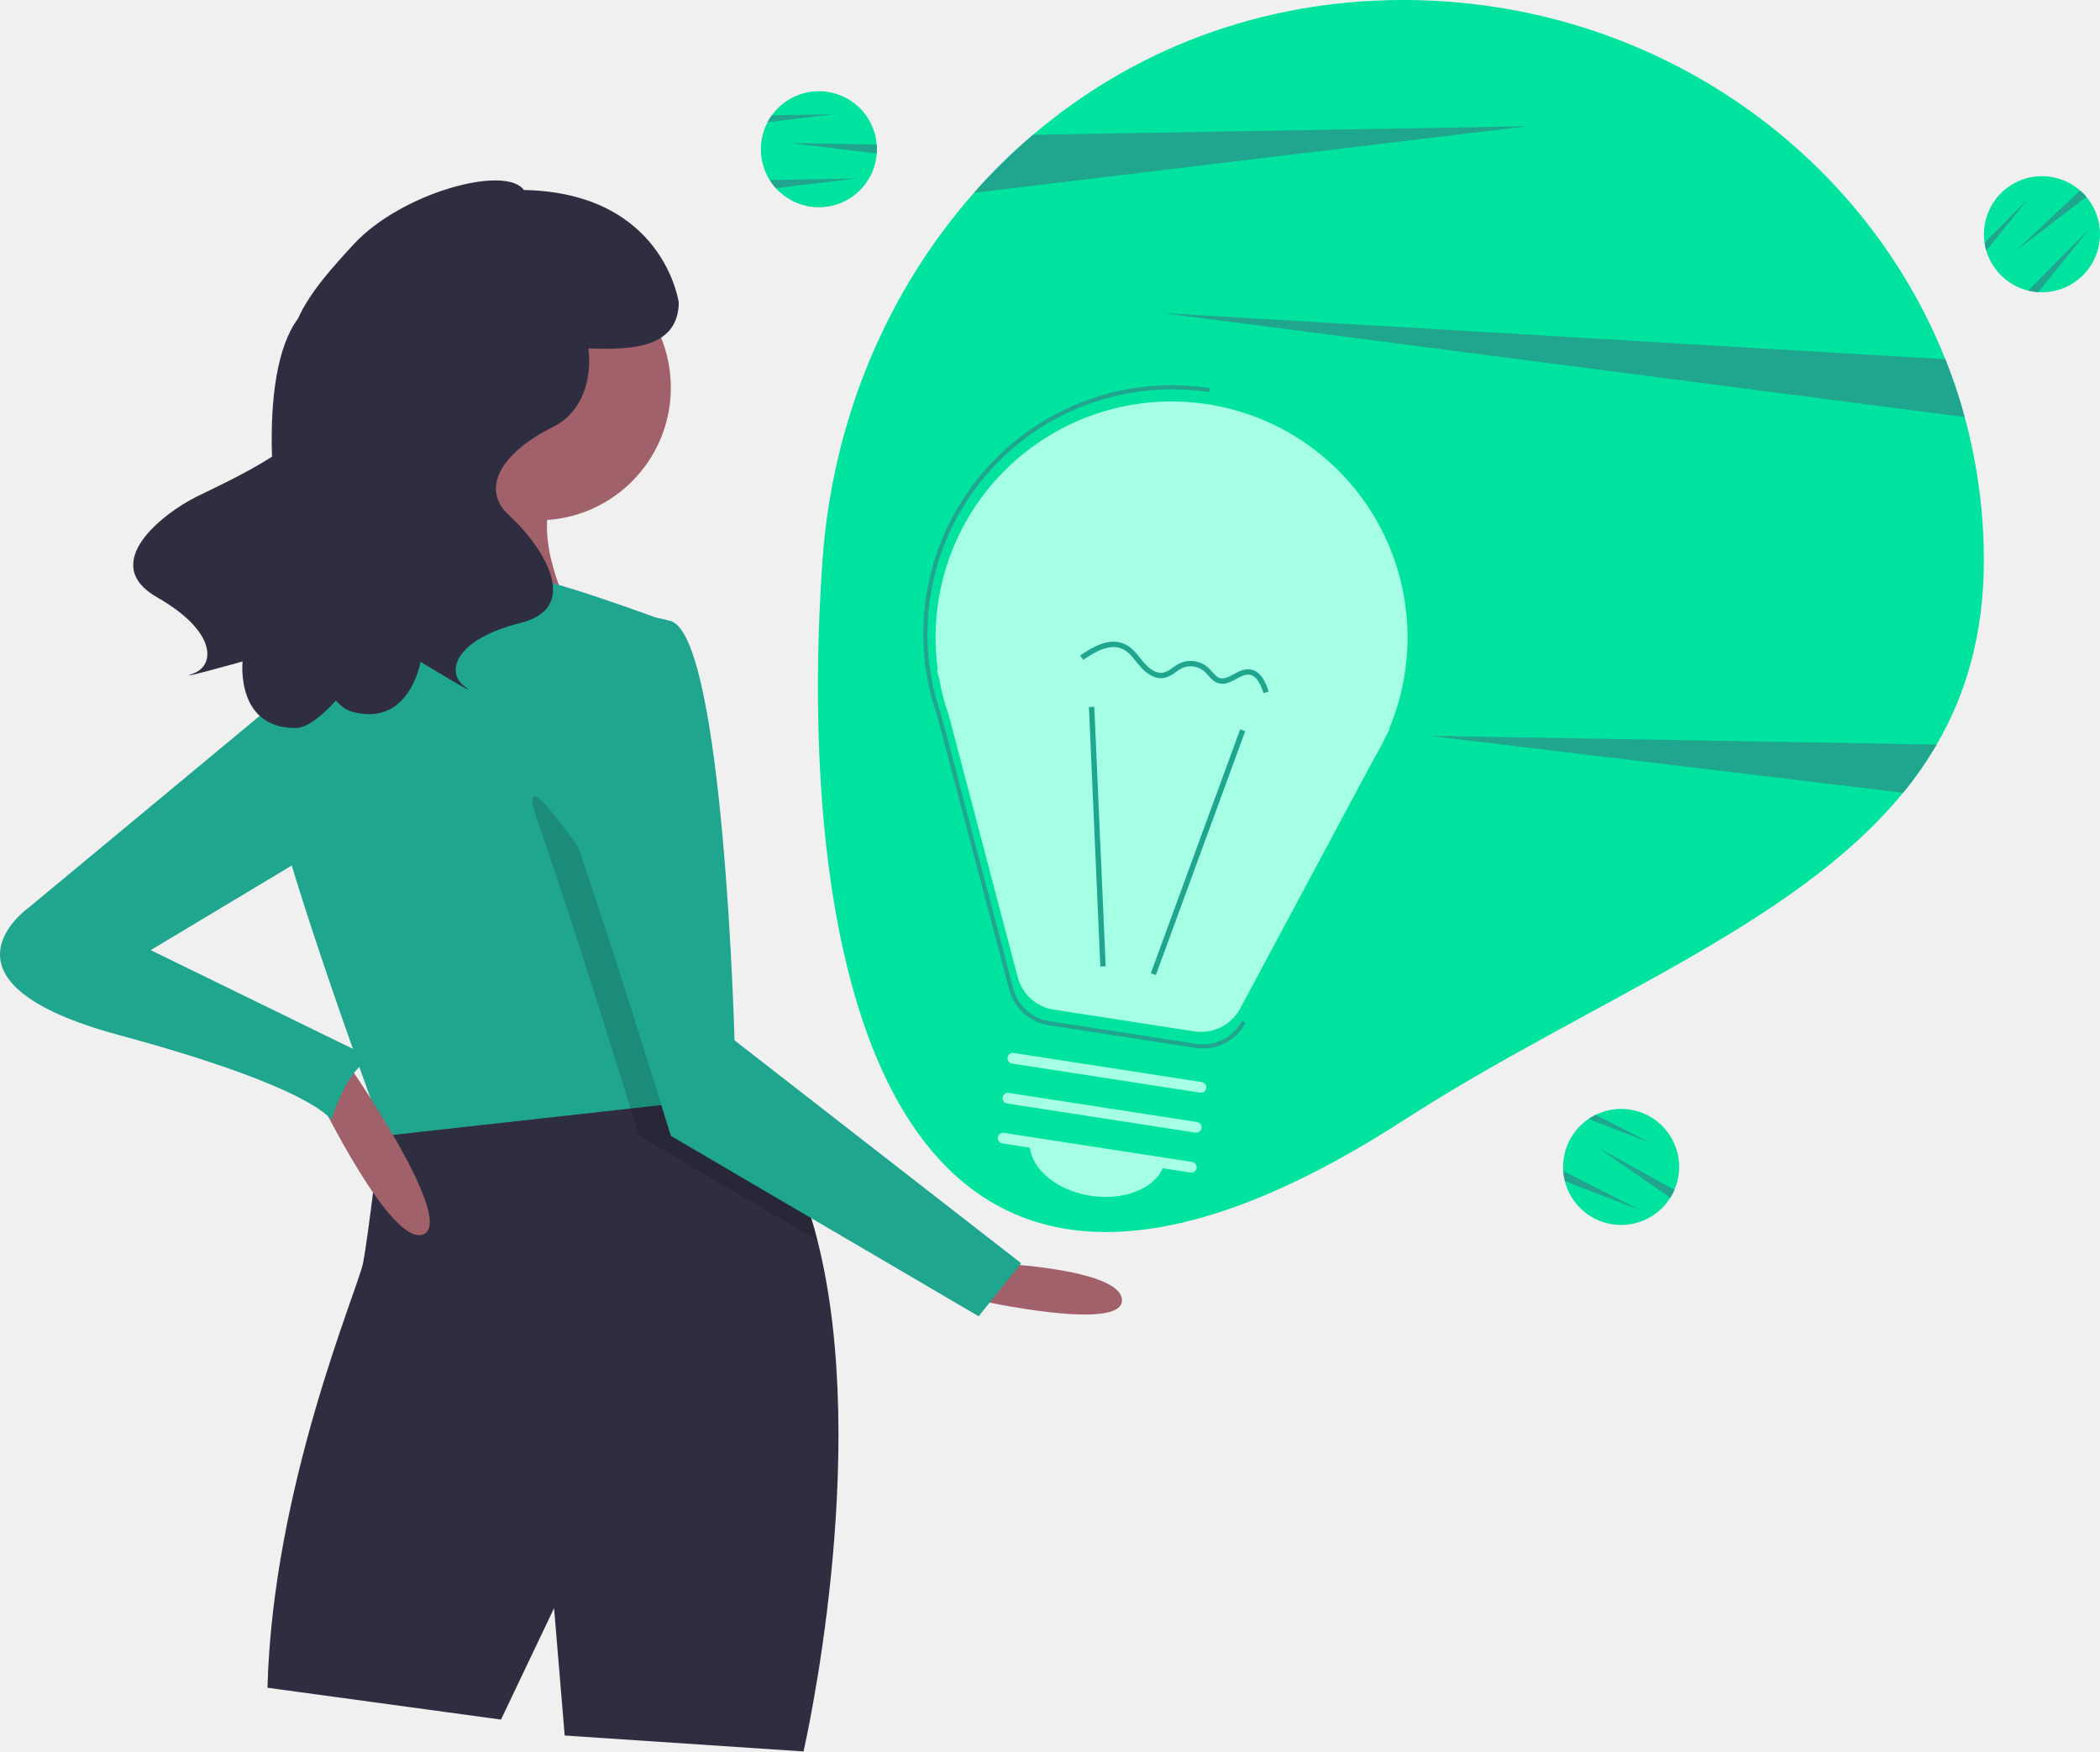
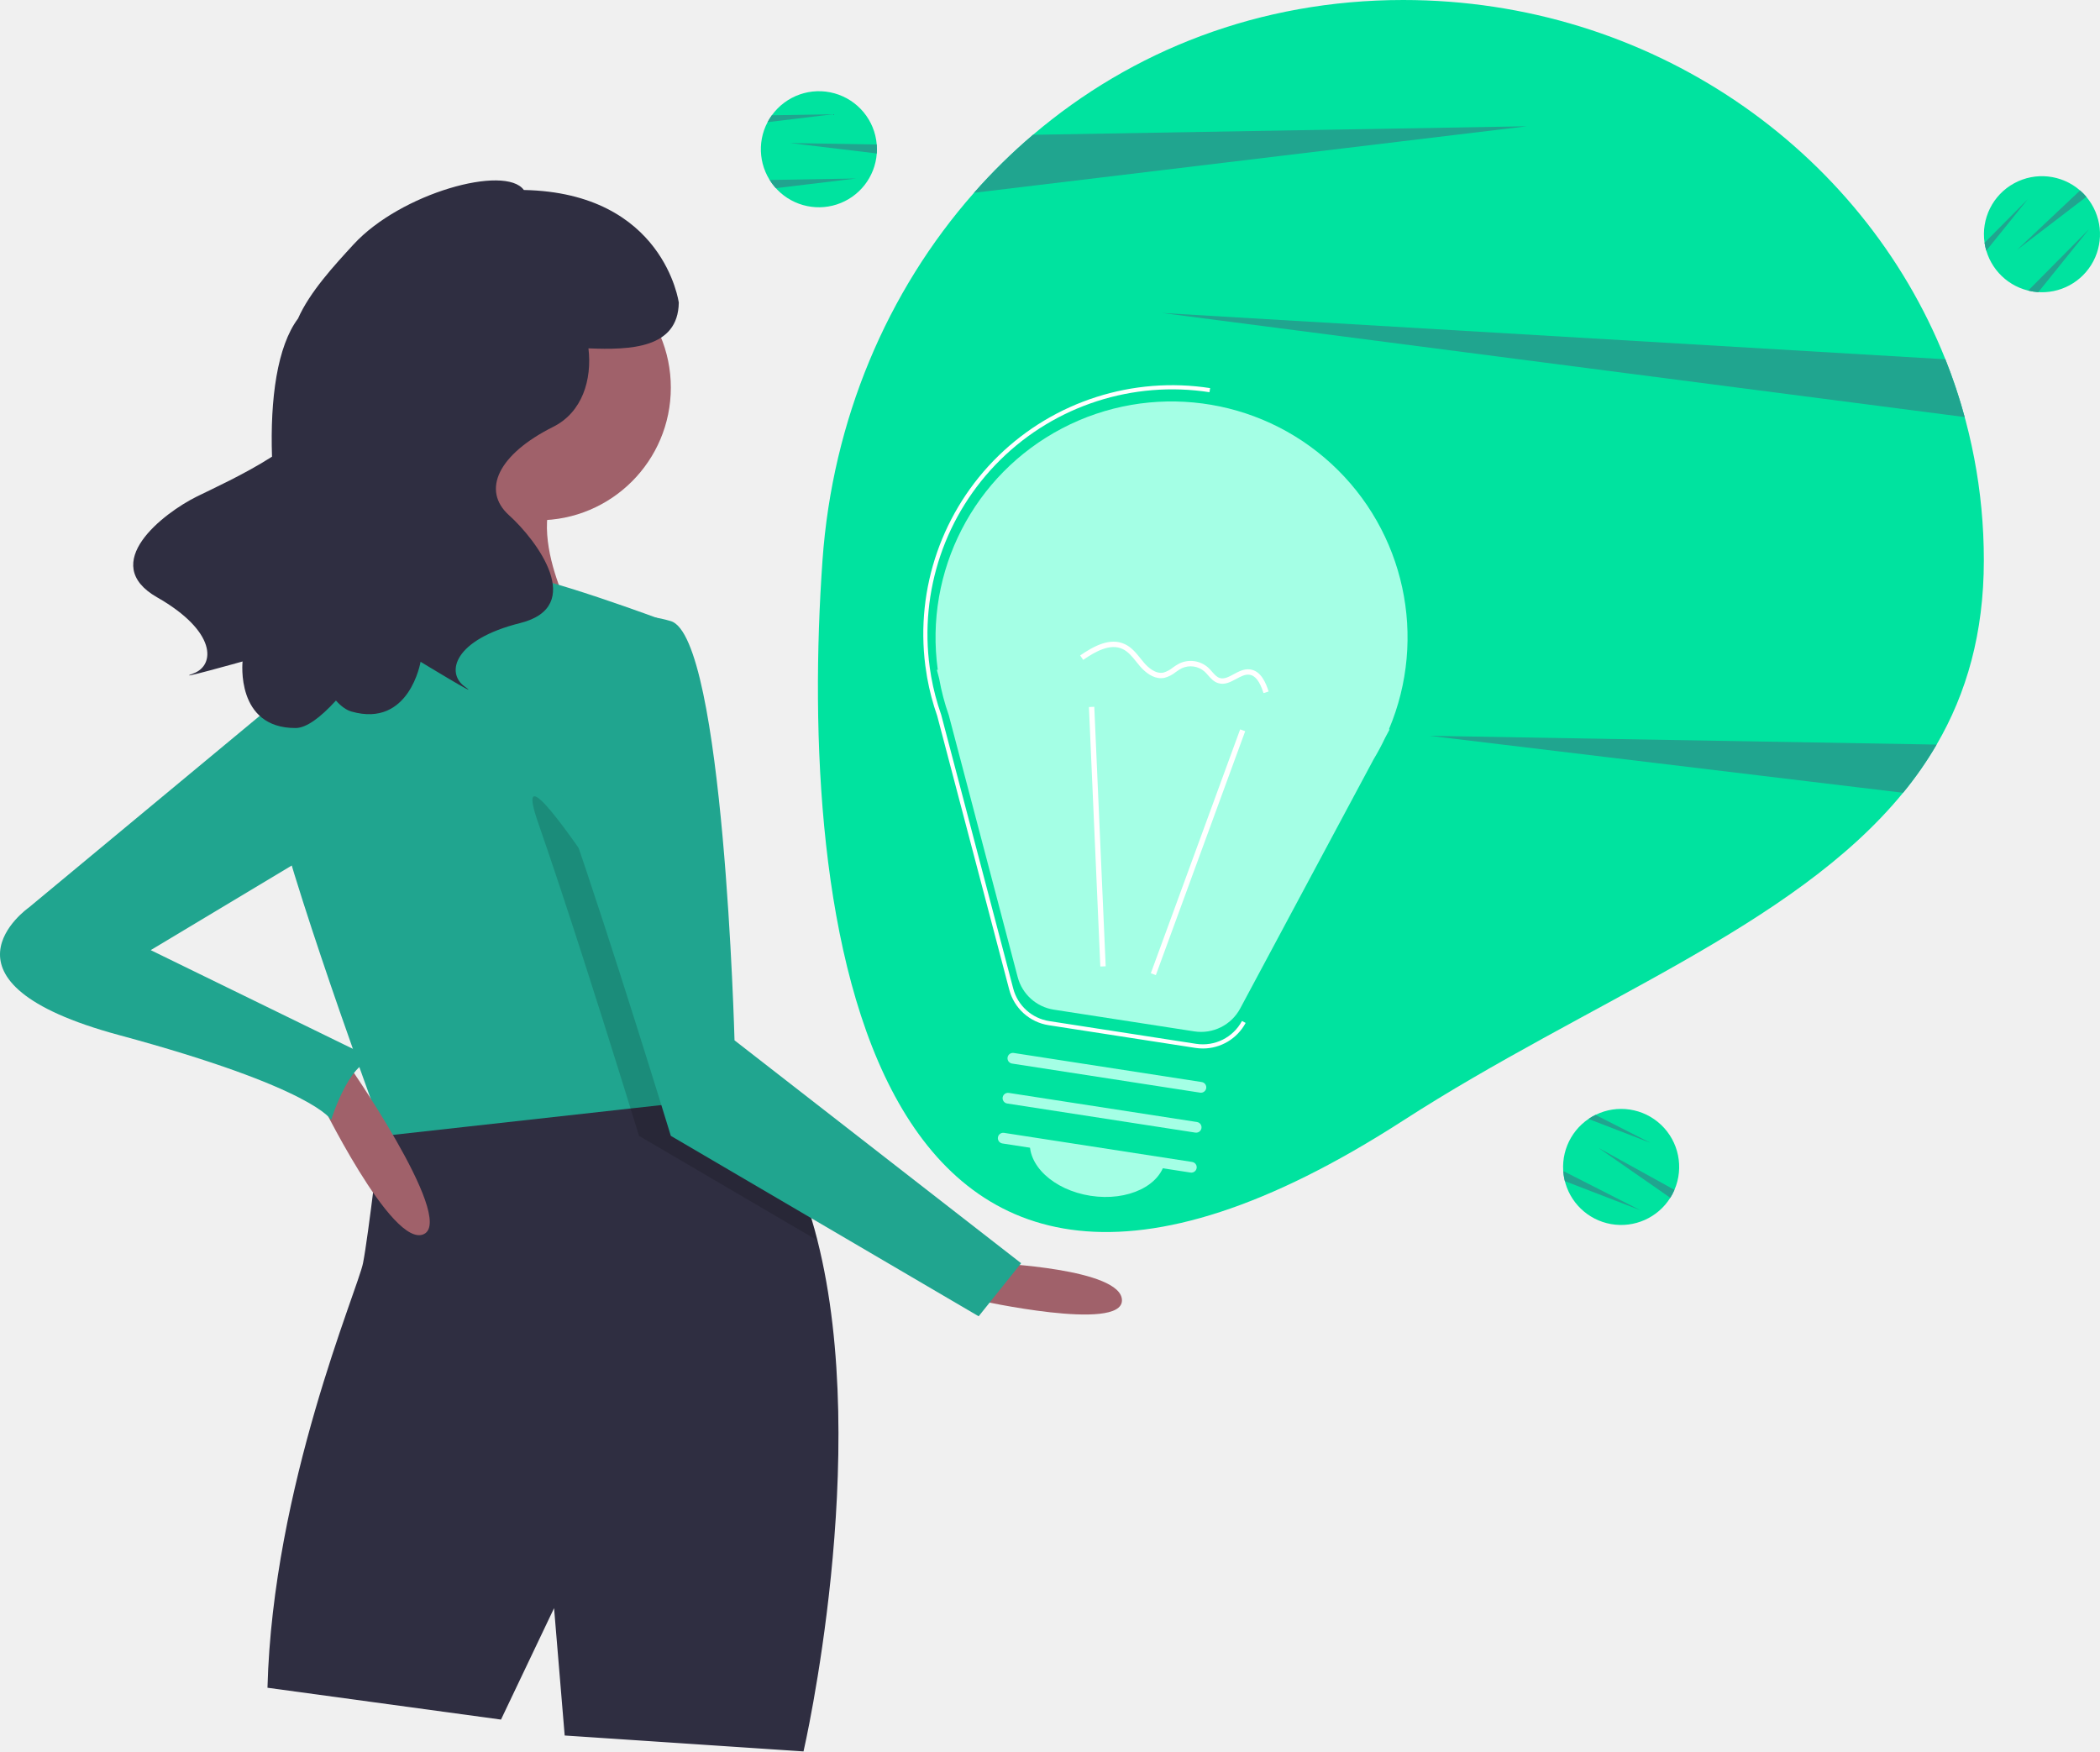
<svg xmlns="http://www.w3.org/2000/svg" id="b6fe4ea4-91cd-4e88-acbb-2663d3326f54" data-name="Layer 1" width="1013.03" height="844.995" viewBox="0 0 1013.03 844.995">
  <path d="M1050.484,297.813c0,35.17-8.33,64.12-22.78,88.92a177.678,177.678,0,0,1-16.19,23.25c-53.12,64.97-151.88,100.53-241.14,158.13-263.48,170.02-292.02-102.42-280.12-270.3,4.8-67.74,31.18-129.79,73.09-177.3a278.221,278.221,0,0,1,28.45-27.97c47.58-40.52,109.05-65.04,178.58-65.04,119.29,0,221.16,71.95,261.55,173.34a261.85,261.85,0,0,1,18.56,96.97Z" transform="translate(-93.48517 -27.50272)" fill="#00e39f" />
  <path d="M830.054,88.423l-266.71,32.09a278.221,278.221,0,0,1,28.45-27.97Z" transform="translate(-93.48517 -27.50272)" fill="#20a58f" />
  <path d="M1027.704,386.733a177.678,177.678,0,0,1-16.19,23.25l-228.46-27.48Z" transform="translate(-93.48517 -27.50272)" fill="#20a58f" />
  <path d="M1041.244,228.723l-387.19-50.22,377.87,22.34A260.439,260.439,0,0,1,1041.244,228.723Z" transform="translate(-93.48517 -27.50272)" fill="#20a58f" />
  <path d="M516.519,99.505c0,.69-.02,1.37-.08,2.04a27.997,27.997,0,1,1-52.68-15.11,25.74,25.74,0,0,1,2.06-3.31,27.989,27.989,0,0,1,50.6,14.1C516.489,97.975,516.519,98.735,516.519,99.505Z" transform="translate(-93.48517 -27.50272)" fill="#00e39f" />
  <path d="M516.519,99.505c0,.69-.02,1.37-.08,2.04l-41.92-5.04,41.9.72C516.489,97.975,516.519,98.735,516.519,99.505Z" transform="translate(-93.48517 -27.50272)" fill="#20a58f" />
  <path d="M506.519,113.615l-38.78,4.67a28.057,28.057,0,0,1-2.96-3.95Z" transform="translate(-93.48517 -27.50272)" fill="#20a58f" />
  <path d="M495.519,82.615l-31.76,3.82a25.74,25.74,0,0,1,2.06-3.31Z" transform="translate(-93.48517 -27.50272)" fill="#20a58f" />
  <path d="M900.251,603.631c-.323.609-.66,1.201-1.027,1.764a27.997,27.997,0,1,1-39.45-38.042,25.739,25.739,0,0,1,3.371-1.958,27.989,27.989,0,0,1,38.086,36.175C900.942,602.265,900.612,602.95,900.251,603.631Z" transform="translate(-93.48517 -27.50272)" fill="#00e39f" />
  <path d="M900.251,603.631c-.323.609-.66,1.201-1.027,1.764L864.558,581.292l36.674,20.278C900.942,602.265,900.612,602.95,900.251,603.631Z" transform="translate(-93.48517 -27.50272)" fill="#20a58f" />
  <path d="M884.804,611.406l-36.444-14.054a28.057,28.057,0,0,1-.763-4.877Z" transform="translate(-93.48517 -27.50272)" fill="#20a58f" />
  <path d="M889.619,578.867l-29.845-11.514a25.739,25.739,0,0,1,3.371-1.958Z" transform="translate(-93.48517 -27.50272)" fill="#20a58f" />
  <path d="M1098.564,120.955c.482.494.942.995,1.367,1.516a27.997,27.997,0,1,1-48.264,25.964,25.739,25.739,0,0,1-.836-3.808,27.989,27.989,0,0,1,46.069-25.235C1097.474,119.881,1098.026,120.404,1098.564,120.955Z" transform="translate(-93.48517 -27.50272)" fill="#00e39f" />
  <path d="M1098.564,120.955c.482.494.942.995,1.367,1.516l-33.53,25.66,30.499-28.739C1097.474,119.881,1098.026,120.404,1098.564,120.955Z" transform="translate(-93.48517 -27.50272)" fill="#20a58f" />
  <path d="M1101.256,138.039l-24.502,30.419a28.057,28.057,0,0,1-4.877-.761Z" transform="translate(-93.48517 -27.50272)" fill="#20a58f" />
  <path d="M1071.737,123.526l-20.07,24.91a25.739,25.739,0,0,1-.836-3.808Z" transform="translate(-93.48517 -27.50272)" fill="#20a58f" />
  <path d="M573.266,636.956s61.446,2.56,61.446,17.922-69.126,0-69.126,0Z" transform="translate(-93.48517 -27.50272)" fill="#a0616a" />
  <path d="M481.097,872.497l-115.21-7.681L360.766,803.371l-25.602,53.765-112.65-15.361c2.56-97.289,43.524-192.017,46.084-204.819s8.679-65.696,8.679-65.696c11.188-23.733,69.817-25.961,115.774-23.81,19.048.871,35.946,2.509,46.366,3.687,6.887.768,10.958,1.331,10.958,1.331,18.357,18.92,30.185,44.702,37.456,73.504C514.047,729.739,481.097,872.497,481.097,872.497Z" transform="translate(-93.48517 -27.50272)" fill="#2f2e41" />
  <circle cx="259.6" cy="187.015" r="64.006" fill="#a0616a" />
  <path d="M309.562,229.879S291.64,309.246,263.477,332.288s110.09,0,110.09,0-30.723-51.205-7.681-74.247S309.562,229.879,309.562,229.879Z" transform="translate(-93.48517 -27.50272)" fill="#a0616a" />
  <path d="M440.133,557.589,397.659,562.299,278.839,575.51s-.563-1.511-1.562-4.25c-8.628-23.529-50.18-138.022-54.763-172.406-5.12-38.403,48.644-84.488,48.644-84.488s51.205-10.241,66.566-10.241,76.807,23.042,76.807,23.042l22.914,206.124,1.971,17.845Z" transform="translate(-93.48517 -27.50272)" fill="#20a58f" />
  <path d="M487.831,625.972,401.73,575.51s-1.511-4.916-4.071-13.211c-1.28-4.148-2.841-9.166-4.608-14.849-9.934-31.901-26.601-84.539-39.965-122.993-20.482-58.885,79.367,104.97,79.367,104.97l4.992,3.866,1.971,17.845c6.887.768,10.958,1.331,10.958,1.331C468.731,571.388,480.56,597.17,487.831,625.972Z" transform="translate(-93.48517 -27.50272)" opacity="0.15" />
  <path d="M373.567,332.288s-25.602,33.283-5.12,92.168,48.644,151.054,48.644,151.054l148.493,87.048,20.482-25.602L447.814,529.426s-5.12-194.578-30.723-202.258S373.567,332.288,373.567,332.288Z" transform="translate(-93.48517 -27.50272)" fill="#20a58f" />
  <path d="M246.836,556.309s35.843,74.247,51.205,66.566S259.637,538.387,259.637,538.387Z" transform="translate(-93.48517 -27.50272)" fill="#a0616a" />
  <path d="M242.996,352.77,107.303,465.42s-51.205,35.843,43.524,61.446S253.237,567.83,253.237,567.83s10.241-33.283,23.042-28.163l-110.09-53.765,89.608-53.765Z" transform="translate(-93.48517 -27.50272)" fill="#20a58f" />
  <path d="M188.459,267.052c7.122-3.527,22.848-10.645,36.243-19.22-.939-27.898,2.496-53.223,12.552-66.647,5.645-12.817,17.498-25.648,26.781-35.753,22.798-24.815,73.21-38.667,82.151-26.268,67.625,1.335,74.745,54.343,74.745,54.343-.352,22.172-23.396,22.873-43.582,22.066,1.808,15.136-3.01,30.864-16.96,37.839-26.676,13.338-34.679,30.677-21.341,42.682s37.346,44.015,5.335,52.018-36.013,24.009-26.676,30.678S296.368,346.784,296.368,346.784s-5.335,32.011-33.345,24.008c-2.51-.717-5.019-2.555-7.485-5.303-7.565,8.312-14.313,13.227-19.4,13.254-29.13.154-25.637-32.11-25.637-32.11s-34.576,9.71-23.787,5.806,11.251-20.396-17.417-36.734S172.379,275.015,188.459,267.052Z" transform="translate(-93.48517 -27.50272)" fill="#2f2e41" />
  <path d="M545.869,350.684l-.464-.061,1.133,4.306a113.176,113.176,0,0,0,4.65,17.677L584.414,498.913a21.408,21.408,0,0,0,17.431,15.71l67.76,10.483a21.408,21.408,0,0,0,22.146-11.052l64.394-120.276a113.003,113.003,0,0,0,5.508-10.288l2.186-4.084-.341-.045a113.847,113.847,0,1,0-217.629-28.678Z" transform="translate(-93.48517 -27.50272)" fill="#a4ffe5" />
-   <path d="M673.763,533.358a23.298,23.298,0,0,1-3.564-.274l-70.828-10.958a23.371,23.371,0,0,1-19.034-17.155L545.606,372.945a119.056,119.056,0,0,1-4.878-18.556l-.878-5.776A120.026,120.026,0,0,1,677.242,214.75l-.307,1.977a118.069,118.069,0,0,0-134.931,132.913l.675,4.32a118.281,118.281,0,0,0,4.837,18.4l34.754,132.103a21.37,21.37,0,0,0,17.405,15.688l70.828,10.958a21.407,21.407,0,0,0,22.114-11.036l1.764.943A23.421,23.421,0,0,1,673.763,533.358Z" transform="translate(-93.48517 -27.50272)" fill="#20a58f" />
-   <rect x="608.739" y="437.38" width="125.314" height="2.587" transform="translate(-64.90222 890.7514) rotate(-69.88499)" fill="#20a58f" />
-   <rect x="621.528" y="368.501" width="2.587" height="125.314" transform="translate(-111.8108 0.25189) rotate(-2.51583)" fill="#20a58f" />
+   <path d="M673.763,533.358a23.298,23.298,0,0,1-3.564-.274l-70.828-10.958a23.371,23.371,0,0,1-19.034-17.155L545.606,372.945a119.056,119.056,0,0,1-4.878-18.556l-.878-5.776A120.026,120.026,0,0,1,677.242,214.75l-.307,1.977a118.069,118.069,0,0,0-134.931,132.913l.675,4.32a118.281,118.281,0,0,0,4.837,18.4l34.754,132.103a21.37,21.37,0,0,0,17.405,15.688l70.828,10.958a21.407,21.407,0,0,0,22.114-11.036l1.764.943A23.421,23.421,0,0,1,673.763,533.358Z" transform="translate(-93.48517 -27.50272)" fill="#fff" />
+   <rect x="608.739" y="437.38" width="125.314" height="2.587" transform="translate(-64.90222 890.7514) rotate(-69.88499)" fill="#fff" />
+   <rect x="621.528" y="368.501" width="2.587" height="125.314" transform="translate(-111.8108 0.25189) rotate(-2.51583)" fill="#fff" />
  <path d="M667.775,593.213l-90.757-14.04a2.587,2.587,0,0,1,.791-5.113l90.757,14.04a2.587,2.587,0,1,1-.791,5.113Z" transform="translate(-93.48517 -27.50272)" fill="#a4ffe5" />
  <path d="M670.102,573.941l-90.757-14.04a2.587,2.587,0,1,1,.791-5.113l90.757,14.04a2.587,2.587,0,1,1-.791,5.113Z" transform="translate(-93.48517 -27.50272)" fill="#a4ffe5" />
  <path d="M672.429,554.668,581.672,540.627a2.587,2.587,0,0,1,.791-5.113l90.757,14.04a2.587,2.587,0,0,1-.791,5.113Z" transform="translate(-93.48517 -27.50272)" fill="#a4ffe5" />
  <path d="M619.575,604.429c18.002,2.785,34.148-4.99,36.063-17.367l-65.192-10.085C588.532,589.353,601.573,601.644,619.575,604.429Z" transform="translate(-93.48517 -27.50272)" fill="#a4ffe5" />
-   <path d="M652.199,354.602c-3.872-.598-7.076-3.659-8.833-5.711-.576-.673-1.137-1.37-1.699-2.07-2.046-2.546-3.977-4.951-6.666-6.205-5.937-2.77-12.932,1.099-18.989,5.25l-1.463-2.133c6.659-4.565,14.424-8.782,21.546-5.461,3.235,1.509,5.449,4.265,7.589,6.929.545.679,1.089,1.355,1.647,2.008,1.826,2.133,5.469,5.589,9.372,4.792a12.598,12.598,0,0,0,4.495-2.38,24.077,24.077,0,0,1,3.181-2.007,12.669,12.669,0,0,1,13.907,1.965,25.024,25.024,0,0,1,1.887,1.996c1.164,1.327,2.262,2.579,3.692,3.034,2.114.676,4.349-.533,6.717-1.809,2.442-1.318,4.966-2.681,7.83-2.345.093.011.187.024.279.038,5.096.788,7.445,6.424,8.774,10.629l-2.467.779c-1.806-5.717-4.006-8.56-6.889-8.877-2.051-.241-4.114.872-6.298,2.051-2.738,1.478-5.571,3.007-8.731,1.998-2.115-.673-3.507-2.259-4.852-3.792a22.797,22.797,0,0,0-1.688-1.793,10.165,10.165,0,0,0-11.012-1.557,21.837,21.837,0,0,0-2.836,1.801,14.697,14.697,0,0,1-5.47,2.802A8.504,8.504,0,0,1,652.199,354.602Z" transform="translate(-93.48517 -27.50272)" fill="#20a58f" />
+   <path d="M652.199,354.602c-3.872-.598-7.076-3.659-8.833-5.711-.576-.673-1.137-1.37-1.699-2.07-2.046-2.546-3.977-4.951-6.666-6.205-5.937-2.77-12.932,1.099-18.989,5.25l-1.463-2.133c6.659-4.565,14.424-8.782,21.546-5.461,3.235,1.509,5.449,4.265,7.589,6.929.545.679,1.089,1.355,1.647,2.008,1.826,2.133,5.469,5.589,9.372,4.792a12.598,12.598,0,0,0,4.495-2.38,24.077,24.077,0,0,1,3.181-2.007,12.669,12.669,0,0,1,13.907,1.965,25.024,25.024,0,0,1,1.887,1.996c1.164,1.327,2.262,2.579,3.692,3.034,2.114.676,4.349-.533,6.717-1.809,2.442-1.318,4.966-2.681,7.83-2.345.093.011.187.024.279.038,5.096.788,7.445,6.424,8.774,10.629l-2.467.779c-1.806-5.717-4.006-8.56-6.889-8.877-2.051-.241-4.114.872-6.298,2.051-2.738,1.478-5.571,3.007-8.731,1.998-2.115-.673-3.507-2.259-4.852-3.792a22.797,22.797,0,0,0-1.688-1.793,10.165,10.165,0,0,0-11.012-1.557,21.837,21.837,0,0,0-2.836,1.801,14.697,14.697,0,0,1-5.47,2.802A8.504,8.504,0,0,1,652.199,354.602Z" transform="translate(-93.48517 -27.50272)" fill="#fff" />
</svg>
